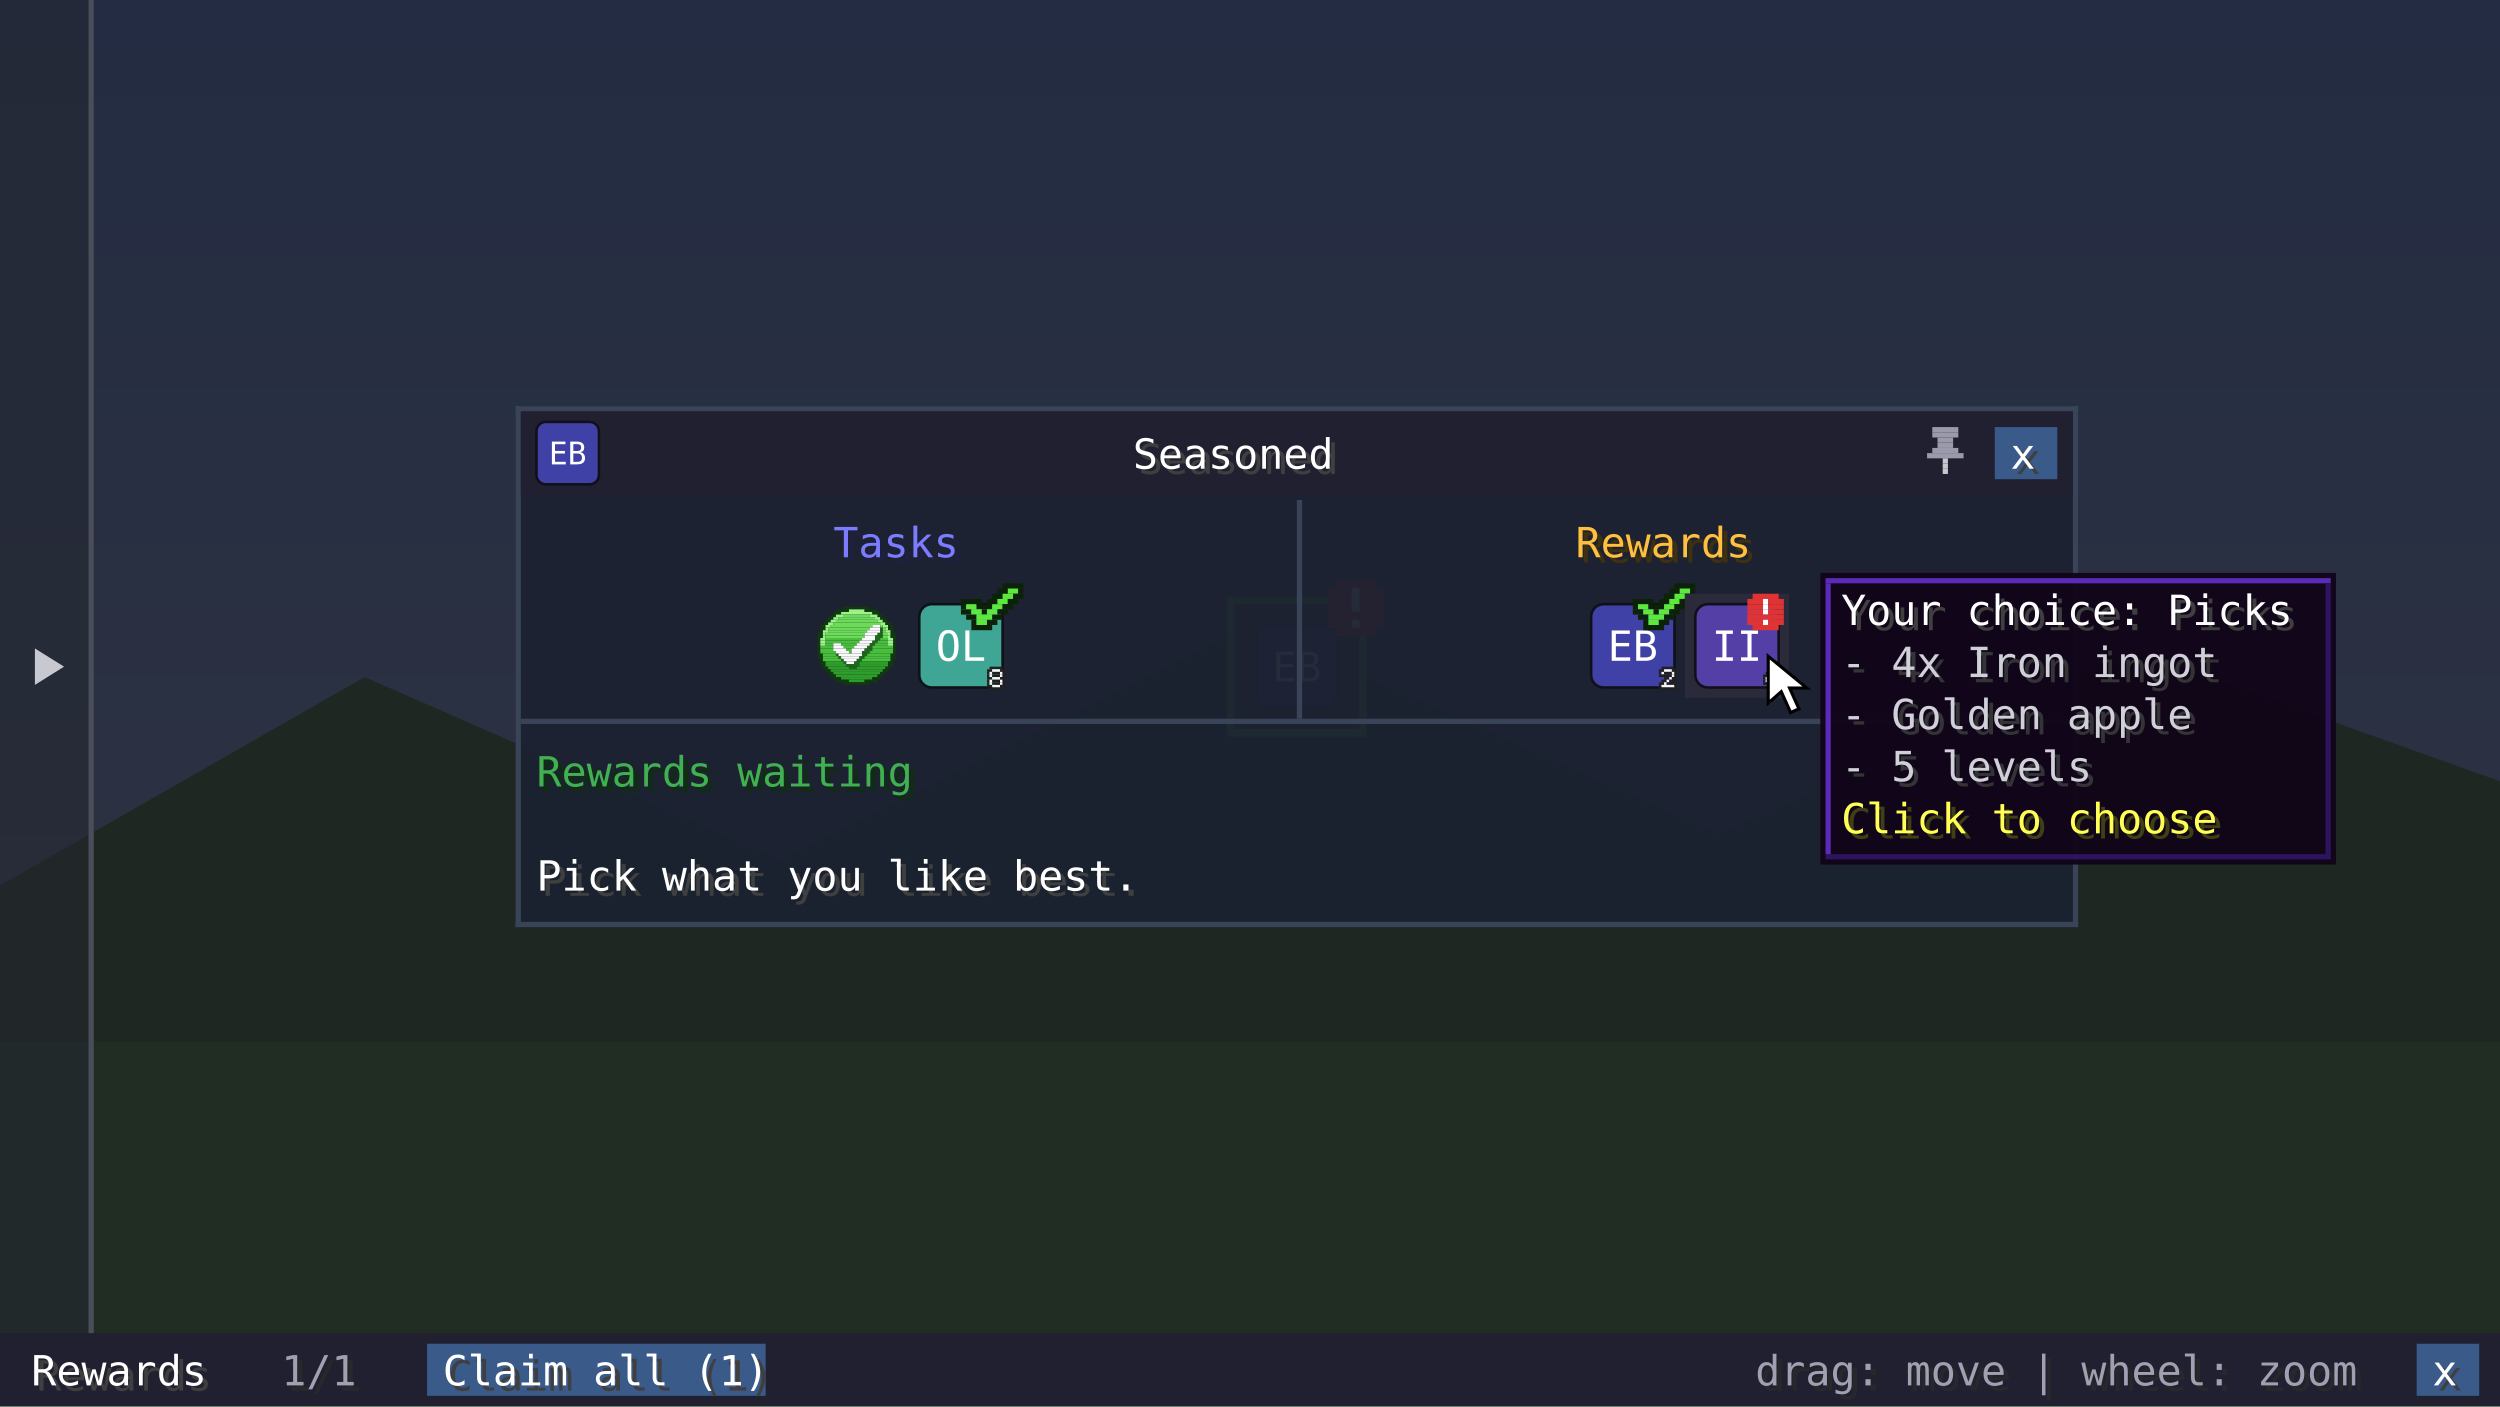
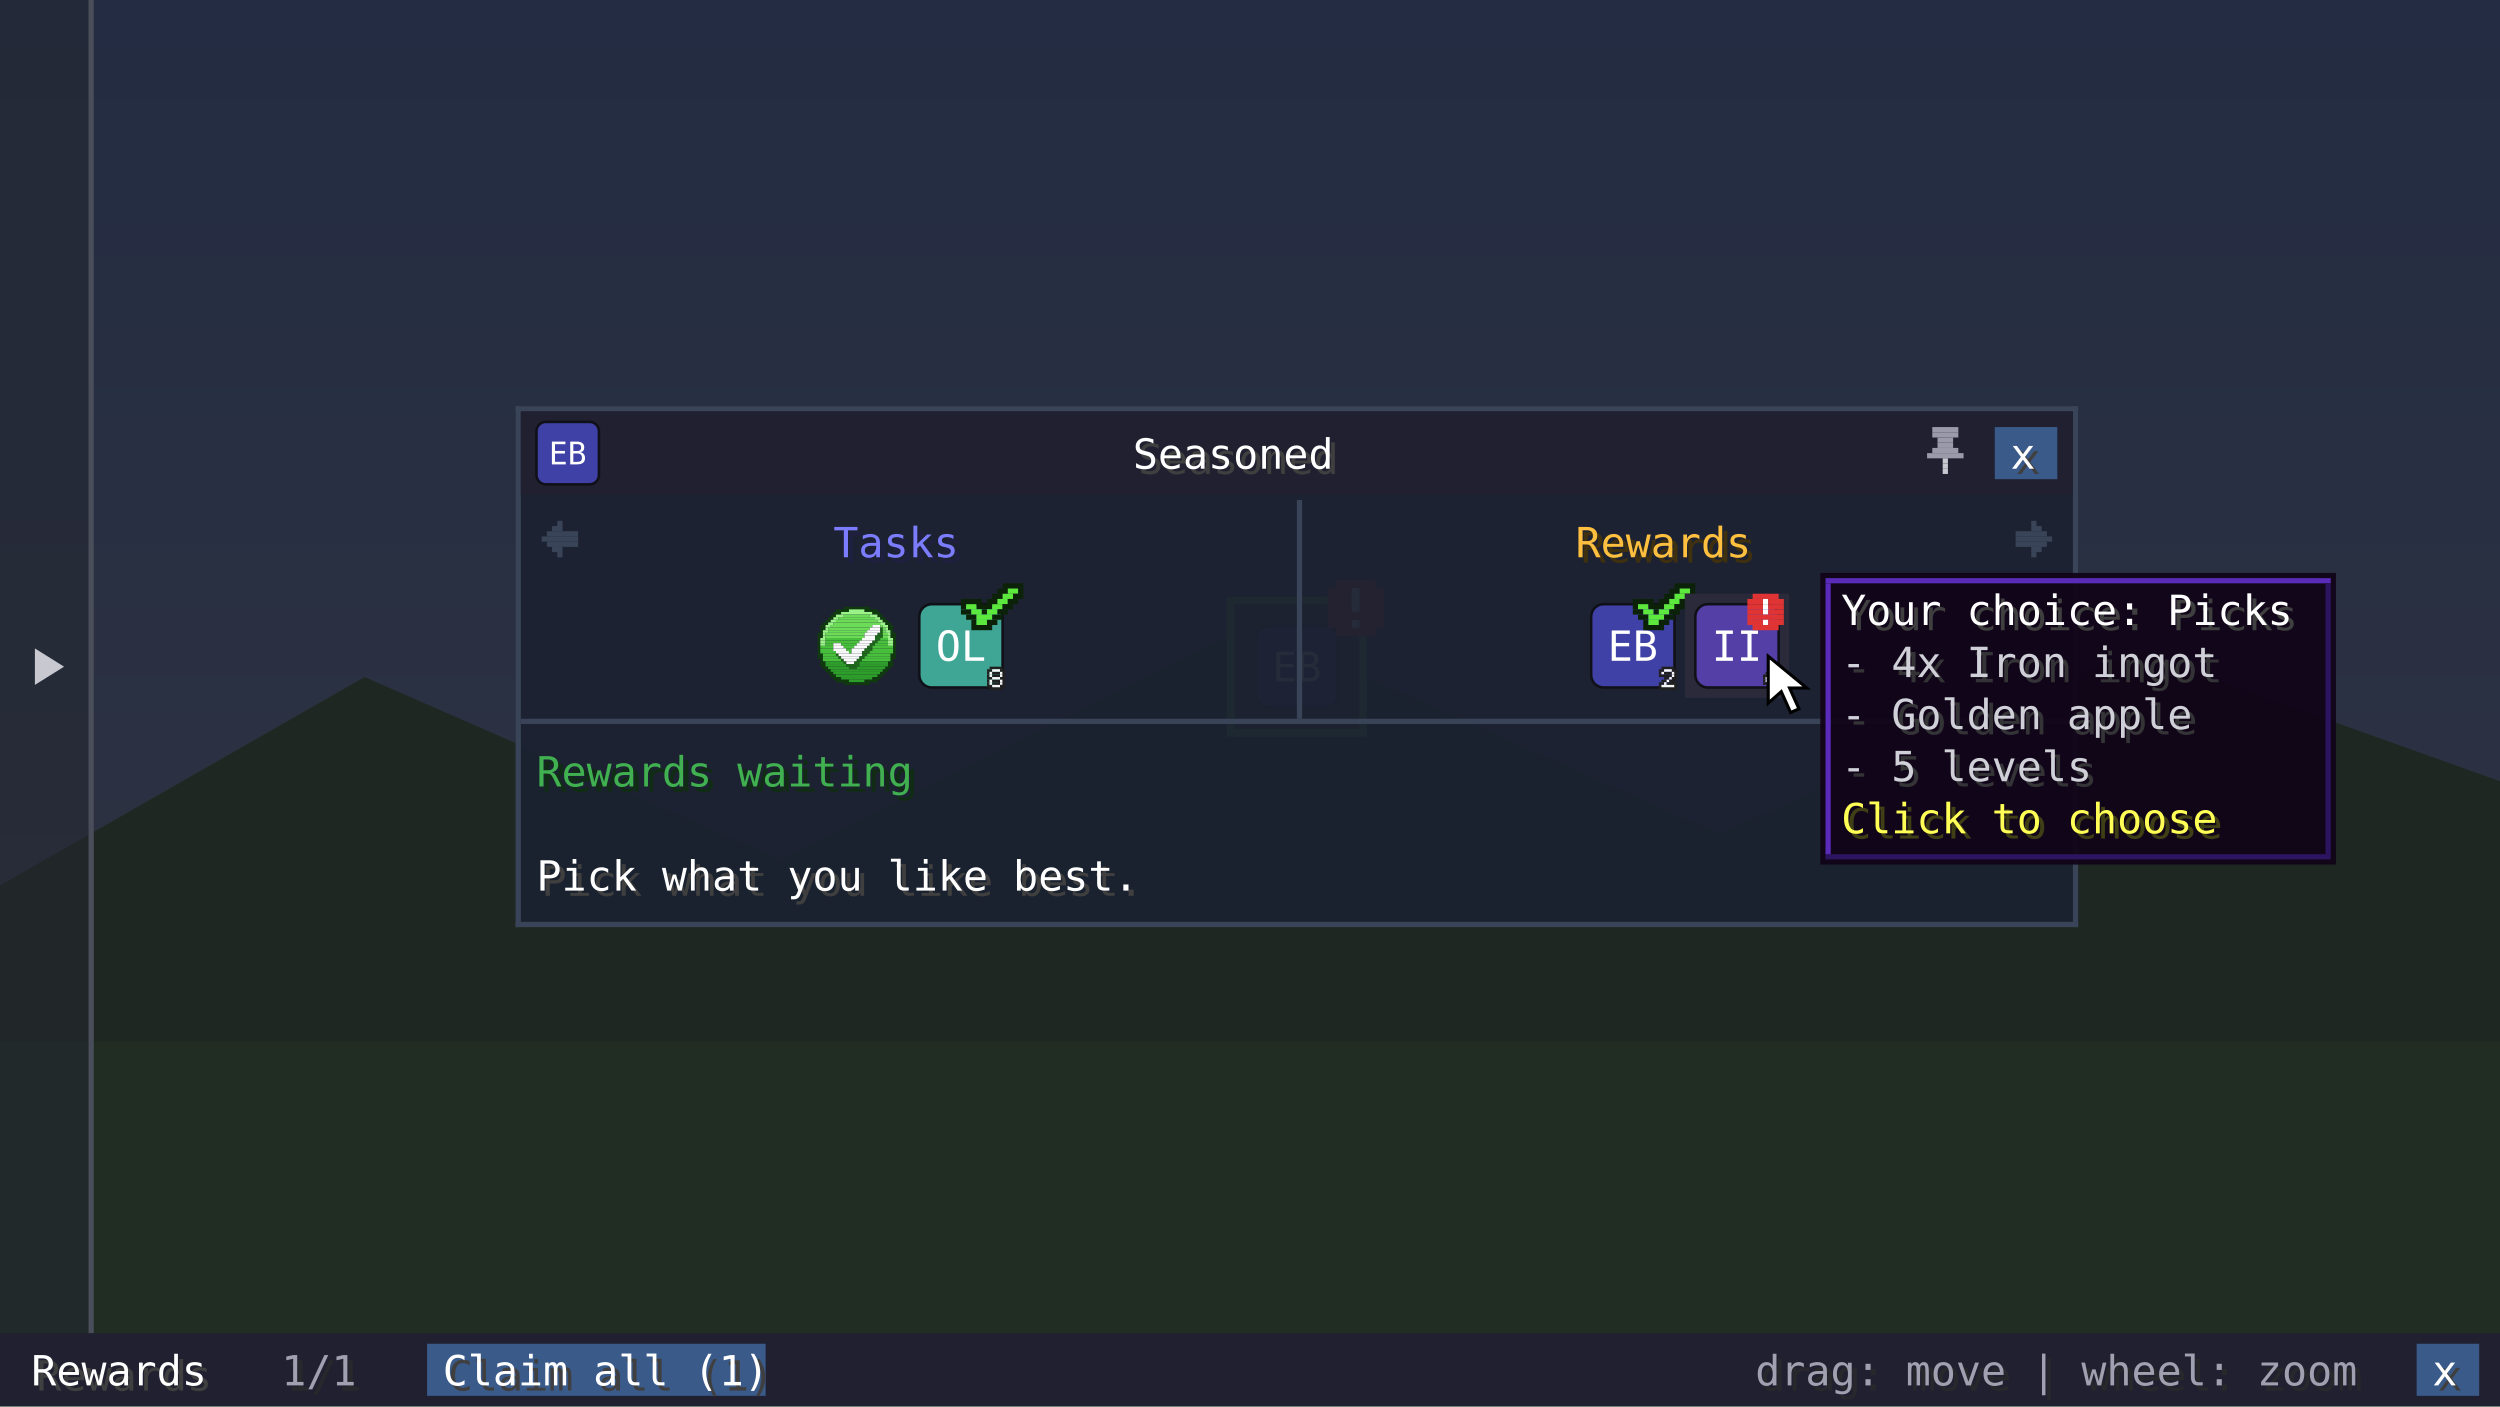
<svg xmlns="http://www.w3.org/2000/svg" viewBox="0 0 480 270" width="960" height="540" font-family="Consolas, 'DejaVu Sans Mono', monospace">
  <defs>
    <linearGradient id="sky" x1="0" y1="0" x2="0" y2="1">
      <stop offset="0" stop-color="#78a7ff" />
      <stop offset="1" stop-color="#c8dcff" />
    </linearGradient>
  </defs>
  <rect width="480" height="270" fill="url(#sky)" />
  <path d="M0 170 L70 130 L150 165 L240 120 L330 160 L410 125 L480 150 L480 270 L0 270 Z" fill="#5d8f4a" />
  <rect y="200" width="480" height="70" fill="#6aa84f" />
  <rect x="0.00" y="0.00" width="480.00" height="270.00" fill="#101018" fill-opacity="0.816" />
  <polygon points="235.56,141.44 262.44,141.44 262.44,114.56 235.56,114.56" fill="#40b050" fill-opacity="1.000" />
  <polygon points="237.06,139.94 260.94,139.94 260.94,116.06 237.06,116.06" fill="#262632" fill-opacity="1.000" />
  <rect x="241.20" y="120.20" width="15.59" height="15.59" rx="2.34" fill="hsl(239, 45%, 45%)" stroke="#101018" stroke-width="0.5" />
  <text x="249.00" y="130.81" font-size="7.80" text-anchor="middle" fill="#ffffff">EB</text>
  <rect x="256.45" y="111.33" width="7.68" height="1.54" fill="#e03434" fill-opacity="1.000" />
  <rect x="254.91" y="112.87" width="4.61" height="1.54" fill="#e03434" fill-opacity="1.000" />
  <rect x="259.52" y="112.87" width="1.54" height="1.54" fill="#ffffff" fill-opacity="1.000" />
  <rect x="261.06" y="112.87" width="4.61" height="1.54" fill="#e03434" fill-opacity="1.000" />
  <rect x="254.91" y="114.41" width="4.61" height="1.54" fill="#e03434" fill-opacity="1.000" />
  <rect x="259.52" y="114.41" width="1.54" height="1.54" fill="#ffffff" fill-opacity="1.000" />
  <rect x="261.06" y="114.41" width="4.61" height="1.54" fill="#e03434" fill-opacity="1.000" />
  <rect x="254.91" y="115.94" width="4.61" height="1.54" fill="#e03434" fill-opacity="1.000" />
  <rect x="259.52" y="115.94" width="1.54" height="1.54" fill="#ffffff" fill-opacity="1.000" />
  <rect x="261.06" y="115.94" width="4.61" height="1.54" fill="#e03434" fill-opacity="1.000" />
  <rect x="254.91" y="117.48" width="10.75" height="1.54" fill="#e03434" fill-opacity="1.000" />
  <rect x="254.91" y="119.01" width="4.61" height="1.54" fill="#e03434" fill-opacity="1.000" />
  <rect x="259.52" y="119.01" width="1.54" height="1.54" fill="#ffffff" fill-opacity="1.000" />
  <rect x="261.06" y="119.01" width="4.61" height="1.54" fill="#e03434" fill-opacity="1.000" />
  <rect x="256.45" y="120.55" width="7.68" height="1.54" fill="#e03434" fill-opacity="1.000" />
  <rect x="0.00" y="0.00" width="18.00" height="256.00" fill="#242830" fill-opacity="0.565" />
  <rect x="17.00" y="0.00" width="1.00" height="256.00" fill="#4a4e5a" fill-opacity="1.000" />
  <polygon points="6.70,131.50 12.30,128.00 6.70,124.50 6.70,124.50" fill="#c8c8d0" fill-opacity="1.000" />
  <rect x="0.00" y="256.00" width="480.00" height="14.00" fill="#202030" fill-opacity="1.000" />
  <rect x="464.00" y="258.00" width="12.00" height="10.00" fill="#3a5a8a" fill-opacity="1.000" />
  <text x="468.00" y="267.00" font-size="8" textLength="6.00" lengthAdjust="spacingAndGlyphs" fill="#3f3f3f">x</text>
  <text x="467.00" y="266.00" font-size="8" textLength="6.00" lengthAdjust="spacingAndGlyphs" fill="#ffffff">x</text>
  <text x="7.00" y="267.00" font-size="8" textLength="42.00" lengthAdjust="spacingAndGlyphs" fill="#3f3f3f">Rewards</text>
  <text x="6.00" y="266.00" font-size="8" textLength="42.00" lengthAdjust="spacingAndGlyphs" fill="#ffffff">Rewards</text>
  <text x="55.00" y="267.00" font-size="8" textLength="18.00" lengthAdjust="spacingAndGlyphs" fill="#28282c">1/1</text>
  <text x="54.00" y="266.00" font-size="8" textLength="18.00" lengthAdjust="spacingAndGlyphs" fill="#a0a0b0">1/1</text>
  <rect x="82.00" y="258.00" width="65.00" height="10.00" fill="#3a5a8a" fill-opacity="1.000" />
  <text x="86.00" y="267.00" font-size="8" textLength="59.00" lengthAdjust="spacingAndGlyphs" fill="#3f3f3f">Claim all (1)</text>
  <text x="85.00" y="266.00" font-size="8" textLength="59.00" lengthAdjust="spacingAndGlyphs" fill="#ffffff">Claim all (1)</text>
  <text x="338.00" y="267.00" font-size="8" textLength="121.00" lengthAdjust="spacingAndGlyphs" fill="#28282c">drag: move | wheel: zoom</text>
  <text x="337.00" y="266.00" font-size="8" textLength="121.00" lengthAdjust="spacingAndGlyphs" fill="#a0a0b0">drag: move | wheel: zoom</text>
  <rect x="99.00" y="78.00" width="300.00" height="100.00" fill="#1c2230" fill-opacity="0.957" />
  <rect x="99.00" y="78.00" width="300.00" height="1.00" fill="#3a4458" fill-opacity="1.000" />
  <rect x="99.00" y="177.00" width="300.00" height="1.00" fill="#3a4458" fill-opacity="1.000" />
  <rect x="99.00" y="78.00" width="1.00" height="100.00" fill="#3a4458" fill-opacity="1.000" />
  <rect x="398.00" y="78.00" width="1.00" height="100.00" fill="#3a4458" fill-opacity="1.000" />
  <rect x="100.00" y="79.00" width="298.00" height="16.00" fill="#202030" fill-opacity="1.000" />
  <rect x="103.00" y="81.00" width="12.00" height="12.00" rx="1.80" fill="hsl(239, 45%, 45%)" stroke="#101018" stroke-width="0.5" />
  <text x="109.00" y="89.16" font-size="6.00" text-anchor="middle" fill="#ffffff">EB</text>
  <rect x="383.00" y="82.00" width="12.00" height="10.00" fill="#3a5a8a" fill-opacity="1.000" />
  <text x="387.00" y="91.00" font-size="8" textLength="6.00" lengthAdjust="spacingAndGlyphs" fill="#3f3f3f">x</text>
  <text x="386.00" y="90.00" font-size="8" textLength="6.00" lengthAdjust="spacingAndGlyphs" fill="#ffffff">x</text>
  <rect x="371.00" y="82.00" width="5.00" height="1.00" fill="#9a9aaa" fill-opacity="1.000" />
  <rect x="371.00" y="83.00" width="5.00" height="1.00" fill="#9a9aaa" fill-opacity="1.000" />
  <rect x="372.00" y="84.00" width="3.00" height="1.00" fill="#9a9aaa" fill-opacity="1.000" />
  <rect x="372.00" y="85.00" width="3.00" height="1.00" fill="#9a9aaa" fill-opacity="1.000" />
  <rect x="371.00" y="86.00" width="5.00" height="1.00" fill="#9a9aaa" fill-opacity="1.000" />
  <rect x="370.00" y="87.00" width="7.00" height="1.00" fill="#9a9aaa" fill-opacity="1.000" />
  <rect x="373.00" y="88.00" width="1.00" height="1.00" fill="#c8c8d0" fill-opacity="1.000" />
  <rect x="373.00" y="89.00" width="1.00" height="1.00" fill="#c8c8d0" fill-opacity="1.000" />
  <rect x="373.00" y="90.00" width="1.00" height="1.00" fill="#c8c8d0" fill-opacity="1.000" />
  <text x="218.50" y="91.00" font-size="8" textLength="48.00" lengthAdjust="spacingAndGlyphs" fill="#3f3f3f">Seasoned</text>
  <text x="217.50" y="90.00" font-size="8" textLength="48.00" lengthAdjust="spacingAndGlyphs" fill="#ffffff">Seasoned</text>
  <rect x="249.00" y="96.00" width="1.00" height="42.00" fill="#3a4458" fill-opacity="1.000" />
  <rect x="100.00" y="138.00" width="298.00" height="1.00" fill="#3a4458" fill-opacity="1.000" />
  <text x="161.00" y="108.00" font-size="8" textLength="29.00" lengthAdjust="spacingAndGlyphs" fill="#1f1f3f">Tasks</text>
  <text x="160.00" y="107.00" font-size="8" textLength="29.00" lengthAdjust="spacingAndGlyphs" fill="#7c7cff">Tasks</text>
  <rect x="162.00" y="116.50" width="5.00" height="0.50" fill="#0e3a0c" fill-opacity="1.000" />
  <rect x="160.50" y="117.00" width="2.50" height="0.50" fill="#0e3a0c" fill-opacity="1.000" />
  <rect x="163.00" y="117.00" width="3.00" height="0.50" fill="#9cf488" fill-opacity="1.000" />
  <rect x="166.00" y="117.00" width="2.50" height="0.50" fill="#0e3a0c" fill-opacity="1.000" />
  <rect x="160.00" y="117.50" width="1.50" height="0.50" fill="#0e3a0c" fill-opacity="1.000" />
  <rect x="161.50" y="117.50" width="6.00" height="0.50" fill="#9cf488" fill-opacity="1.000" />
  <rect x="167.50" y="117.50" width="1.50" height="0.50" fill="#0e3a0c" fill-opacity="1.000" />
  <rect x="159.50" y="118.00" width="1.00" height="0.50" fill="#0e3a0c" fill-opacity="1.000" />
  <rect x="160.50" y="118.00" width="1.50" height="0.50" fill="#9cf488" fill-opacity="1.000" />
  <rect x="162.00" y="118.00" width="5.00" height="0.50" fill="#6cdc58" fill-opacity="1.000" />
  <rect x="167.00" y="118.00" width="1.50" height="0.50" fill="#9cf488" fill-opacity="1.000" />
  <rect x="168.50" y="118.00" width="1.00" height="0.50" fill="#0e3a0c" fill-opacity="1.000" />
  <rect x="159.00" y="118.50" width="1.00" height="0.50" fill="#0e3a0c" fill-opacity="1.000" />
  <rect x="160.00" y="118.50" width="1.00" height="0.50" fill="#9cf488" fill-opacity="1.000" />
  <rect x="161.00" y="118.50" width="7.00" height="0.50" fill="#6cdc58" fill-opacity="1.000" />
  <rect x="168.00" y="118.50" width="1.00" height="0.50" fill="#9cf488" fill-opacity="1.000" />
  <rect x="169.00" y="118.50" width="1.00" height="0.50" fill="#0e3a0c" fill-opacity="1.000" />
  <rect x="158.50" y="119.00" width="1.00" height="0.50" fill="#0e3a0c" fill-opacity="1.000" />
  <rect x="159.50" y="119.00" width="1.00" height="0.50" fill="#9cf488" fill-opacity="1.000" />
  <rect x="160.50" y="119.00" width="8.00" height="0.50" fill="#6cdc58" fill-opacity="1.000" />
  <rect x="168.50" y="119.00" width="1.00" height="0.50" fill="#9cf488" fill-opacity="1.000" />
  <rect x="169.50" y="119.00" width="1.00" height="0.50" fill="#0e3a0c" fill-opacity="1.000" />
  <rect x="158.00" y="119.50" width="1.00" height="0.50" fill="#0e3a0c" fill-opacity="1.000" />
  <rect x="159.00" y="119.50" width="1.00" height="0.50" fill="#9cf488" fill-opacity="1.000" />
  <rect x="160.00" y="119.50" width="9.00" height="0.50" fill="#6cdc58" fill-opacity="1.000" />
  <rect x="169.00" y="119.50" width="1.00" height="0.50" fill="#9cf488" fill-opacity="1.000" />
  <rect x="170.00" y="119.50" width="1.00" height="0.50" fill="#0e3a0c" fill-opacity="1.000" />
  <rect x="157.50" y="120.00" width="1.00" height="0.50" fill="#0e3a0c" fill-opacity="1.000" />
  <rect x="158.50" y="120.00" width="1.00" height="0.50" fill="#9cf488" fill-opacity="1.000" />
  <rect x="159.50" y="120.00" width="8.00" height="0.50" fill="#6cdc58" fill-opacity="1.000" />
  <rect x="167.50" y="120.00" width="1.50" height="0.50" fill="#fafafa" fill-opacity="1.000" />
  <rect x="169.00" y="120.00" width="0.50" height="0.50" fill="#6cdc58" fill-opacity="1.000" />
  <rect x="169.50" y="120.00" width="1.00" height="0.50" fill="#9cf488" fill-opacity="1.000" />
  <rect x="170.50" y="120.00" width="1.00" height="0.50" fill="#0e3a0c" fill-opacity="1.000" />
  <rect x="157.50" y="120.50" width="1.00" height="0.50" fill="#0e3a0c" fill-opacity="1.000" />
  <rect x="158.50" y="120.50" width="0.50" height="0.50" fill="#9cf488" fill-opacity="1.000" />
  <rect x="159.00" y="120.50" width="8.00" height="0.50" fill="#6cdc58" fill-opacity="1.000" />
  <rect x="167.00" y="120.50" width="2.00" height="0.50" fill="#fafafa" fill-opacity="1.000" />
  <rect x="169.00" y="120.50" width="0.50" height="0.50" fill="#1e6a1a" fill-opacity="1.000" />
  <rect x="169.50" y="120.50" width="0.50" height="0.50" fill="#6cdc58" fill-opacity="1.000" />
  <rect x="170.00" y="120.50" width="0.50" height="0.50" fill="#9cf488" fill-opacity="1.000" />
  <rect x="170.50" y="120.50" width="1.00" height="0.50" fill="#0e3a0c" fill-opacity="1.000" />
  <rect x="157.50" y="121.00" width="0.50" height="0.50" fill="#0e3a0c" fill-opacity="1.000" />
  <rect x="158.00" y="121.00" width="1.00" height="0.50" fill="#9cf488" fill-opacity="1.000" />
  <rect x="159.00" y="121.00" width="7.50" height="0.50" fill="#6cdc58" fill-opacity="1.000" />
  <rect x="166.50" y="121.00" width="2.50" height="0.50" fill="#fafafa" fill-opacity="1.000" />
  <rect x="169.00" y="121.00" width="0.50" height="0.50" fill="#1e6a1a" fill-opacity="1.000" />
  <rect x="169.50" y="121.00" width="0.50" height="0.50" fill="#6cdc58" fill-opacity="1.000" />
  <rect x="170.00" y="121.00" width="1.00" height="0.50" fill="#9cf488" fill-opacity="1.000" />
  <rect x="171.00" y="121.00" width="0.50" height="0.50" fill="#0e3a0c" fill-opacity="1.000" />
  <rect x="157.00" y="121.50" width="1.00" height="0.50" fill="#0e3a0c" fill-opacity="1.000" />
  <rect x="158.00" y="121.50" width="0.50" height="0.50" fill="#9cf488" fill-opacity="1.000" />
  <rect x="158.50" y="121.50" width="7.50" height="0.50" fill="#6cdc58" fill-opacity="1.000" />
  <rect x="166.00" y="121.50" width="2.50" height="0.50" fill="#fafafa" fill-opacity="1.000" />
  <rect x="168.50" y="121.50" width="1.00" height="0.50" fill="#1e6a1a" fill-opacity="1.000" />
  <rect x="169.50" y="121.50" width="1.00" height="0.50" fill="#6cdc58" fill-opacity="1.000" />
  <rect x="170.50" y="121.50" width="0.50" height="0.50" fill="#9cf488" fill-opacity="1.000" />
  <rect x="171.00" y="121.50" width="1.00" height="0.50" fill="#0e3a0c" fill-opacity="1.000" />
  <rect x="157.00" y="122.00" width="1.00" height="0.50" fill="#0e3a0c" fill-opacity="1.000" />
  <rect x="158.00" y="122.00" width="0.50" height="0.50" fill="#9cf488" fill-opacity="1.000" />
  <rect x="158.50" y="122.00" width="7.50" height="0.50" fill="#6cdc58" fill-opacity="1.000" />
  <rect x="166.00" y="122.00" width="2.00" height="0.50" fill="#fafafa" fill-opacity="1.000" />
  <rect x="168.00" y="122.00" width="1.50" height="0.50" fill="#1e6a1a" fill-opacity="1.000" />
  <rect x="169.50" y="122.00" width="1.00" height="0.50" fill="#6cdc58" fill-opacity="1.000" />
  <rect x="170.50" y="122.00" width="0.50" height="0.50" fill="#9cf488" fill-opacity="1.000" />
  <rect x="171.00" y="122.00" width="1.00" height="0.50" fill="#0e3a0c" fill-opacity="1.000" />
  <rect x="157.00" y="122.50" width="0.50" height="0.50" fill="#0e3a0c" fill-opacity="1.000" />
  <rect x="157.50" y="122.50" width="1.00" height="0.50" fill="#9cf488" fill-opacity="1.000" />
  <rect x="158.50" y="122.50" width="7.00" height="0.50" fill="#48c03c" fill-opacity="1.000" />
  <rect x="165.50" y="122.50" width="2.50" height="0.50" fill="#fafafa" fill-opacity="1.000" />
  <rect x="168.00" y="122.50" width="1.00" height="0.50" fill="#1e6a1a" fill-opacity="1.000" />
  <rect x="169.00" y="122.50" width="1.50" height="0.50" fill="#48c03c" fill-opacity="1.000" />
  <rect x="170.50" y="122.50" width="1.00" height="0.50" fill="#9cf488" fill-opacity="1.000" />
  <rect x="171.50" y="122.50" width="0.50" height="0.50" fill="#0e3a0c" fill-opacity="1.000" />
  <rect x="157.00" y="123.00" width="0.50" height="0.50" fill="#0e3a0c" fill-opacity="1.000" />
  <rect x="157.50" y="123.00" width="1.00" height="0.50" fill="#9cf488" fill-opacity="1.000" />
  <rect x="158.50" y="123.00" width="6.50" height="0.50" fill="#48c03c" fill-opacity="1.000" />
  <rect x="165.00" y="123.00" width="2.50" height="0.50" fill="#fafafa" fill-opacity="1.000" />
  <rect x="167.50" y="123.00" width="1.00" height="0.50" fill="#1e6a1a" fill-opacity="1.000" />
  <rect x="168.50" y="123.00" width="2.00" height="0.50" fill="#48c03c" fill-opacity="1.000" />
  <rect x="170.50" y="123.00" width="1.00" height="0.50" fill="#9cf488" fill-opacity="1.000" />
  <rect x="171.50" y="123.00" width="0.50" height="0.50" fill="#0e3a0c" fill-opacity="1.000" />
  <rect x="157.00" y="123.50" width="0.50" height="0.50" fill="#0e3a0c" fill-opacity="1.000" />
  <rect x="157.50" y="123.50" width="1.00" height="0.50" fill="#9cf488" fill-opacity="1.000" />
  <rect x="158.50" y="123.50" width="1.50" height="0.50" fill="#48c03c" fill-opacity="1.000" />
  <rect x="160.00" y="123.50" width="1.50" height="0.50" fill="#fafafa" fill-opacity="1.000" />
  <rect x="161.50" y="123.50" width="3.00" height="0.50" fill="#48c03c" fill-opacity="1.000" />
  <rect x="164.50" y="123.50" width="2.50" height="0.50" fill="#fafafa" fill-opacity="1.000" />
  <rect x="167.00" y="123.50" width="1.00" height="0.50" fill="#1e6a1a" fill-opacity="1.000" />
  <rect x="168.00" y="123.50" width="2.50" height="0.50" fill="#48c03c" fill-opacity="1.000" />
  <rect x="170.50" y="123.50" width="1.00" height="0.50" fill="#9cf488" fill-opacity="1.000" />
  <rect x="171.50" y="123.50" width="0.50" height="0.50" fill="#0e3a0c" fill-opacity="1.000" />
  <rect x="157.00" y="124.00" width="0.50" height="0.50" fill="#0e3a0c" fill-opacity="1.000" />
  <rect x="157.50" y="124.00" width="2.50" height="0.50" fill="#48c03c" fill-opacity="1.000" />
  <rect x="160.00" y="124.00" width="2.00" height="0.50" fill="#fafafa" fill-opacity="1.000" />
  <rect x="162.00" y="124.00" width="2.00" height="0.50" fill="#48c03c" fill-opacity="1.000" />
  <rect x="164.00" y="124.00" width="2.50" height="0.50" fill="#fafafa" fill-opacity="1.000" />
  <rect x="166.50" y="124.00" width="1.00" height="0.50" fill="#1e6a1a" fill-opacity="1.000" />
  <rect x="167.50" y="124.00" width="4.00" height="0.50" fill="#48c03c" fill-opacity="1.000" />
  <rect x="171.50" y="124.00" width="0.50" height="0.50" fill="#0e3a0c" fill-opacity="1.000" />
  <rect x="157.00" y="124.50" width="0.50" height="0.50" fill="#0e3a0c" fill-opacity="1.000" />
  <rect x="157.50" y="124.50" width="2.50" height="0.50" fill="#48c03c" fill-opacity="1.000" />
  <rect x="160.00" y="124.50" width="2.50" height="0.50" fill="#fafafa" fill-opacity="1.000" />
  <rect x="162.50" y="124.50" width="1.00" height="0.50" fill="#48c03c" fill-opacity="1.000" />
  <rect x="163.50" y="124.50" width="2.50" height="0.50" fill="#fafafa" fill-opacity="1.000" />
  <rect x="166.00" y="124.50" width="1.50" height="0.50" fill="#1e6a1a" fill-opacity="1.000" />
  <rect x="167.50" y="124.50" width="4.00" height="0.50" fill="#48c03c" fill-opacity="1.000" />
  <rect x="171.50" y="124.50" width="0.50" height="0.50" fill="#0e3a0c" fill-opacity="1.000" />
  <rect x="157.00" y="125.00" width="0.50" height="0.50" fill="#0e3a0c" fill-opacity="1.000" />
  <rect x="157.50" y="125.00" width="3.00" height="0.50" fill="#48c03c" fill-opacity="1.000" />
  <rect x="160.50" y="125.00" width="2.50" height="0.50" fill="#fafafa" fill-opacity="1.000" />
  <rect x="163.00" y="125.00" width="0.50" height="0.50" fill="#48c03c" fill-opacity="1.000" />
  <rect x="163.50" y="125.00" width="2.00" height="0.50" fill="#fafafa" fill-opacity="1.000" />
  <rect x="165.50" y="125.00" width="1.50" height="0.50" fill="#1e6a1a" fill-opacity="1.000" />
  <rect x="167.00" y="125.00" width="4.50" height="0.50" fill="#48c03c" fill-opacity="1.000" />
  <rect x="171.50" y="125.00" width="0.50" height="0.50" fill="#0e3a0c" fill-opacity="1.000" />
  <rect x="157.00" y="125.50" width="1.00" height="0.50" fill="#0e3a0c" fill-opacity="1.000" />
  <rect x="158.00" y="125.50" width="2.50" height="0.50" fill="#48c03c" fill-opacity="1.000" />
  <rect x="160.50" y="125.50" width="0.50" height="0.50" fill="#1e6a1a" fill-opacity="1.000" />
  <rect x="161.00" y="125.50" width="4.50" height="0.50" fill="#fafafa" fill-opacity="1.000" />
  <rect x="165.50" y="125.50" width="1.00" height="0.50" fill="#1e6a1a" fill-opacity="1.000" />
  <rect x="166.50" y="125.50" width="4.50" height="0.50" fill="#48c03c" fill-opacity="1.000" />
  <rect x="171.00" y="125.50" width="1.00" height="0.50" fill="#0e3a0c" fill-opacity="1.000" />
  <rect x="157.00" y="126.00" width="1.00" height="0.50" fill="#0e3a0c" fill-opacity="1.000" />
  <rect x="158.00" y="126.00" width="3.00" height="0.50" fill="#48c03c" fill-opacity="1.000" />
  <rect x="161.00" y="126.00" width="0.50" height="0.50" fill="#1e6a1a" fill-opacity="1.000" />
  <rect x="161.50" y="126.00" width="3.50" height="0.50" fill="#fafafa" fill-opacity="1.000" />
  <rect x="165.00" y="126.00" width="1.00" height="0.50" fill="#1e6a1a" fill-opacity="1.000" />
  <rect x="166.00" y="126.00" width="5.00" height="0.50" fill="#48c03c" fill-opacity="1.000" />
  <rect x="171.00" y="126.00" width="1.00" height="0.50" fill="#0e3a0c" fill-opacity="1.000" />
  <rect x="157.50" y="126.50" width="0.50" height="0.50" fill="#0e3a0c" fill-opacity="1.000" />
  <rect x="158.00" y="126.50" width="3.50" height="0.50" fill="#48c03c" fill-opacity="1.000" />
  <rect x="161.50" y="126.50" width="0.50" height="0.50" fill="#1e6a1a" fill-opacity="1.000" />
  <rect x="162.00" y="126.50" width="2.50" height="0.50" fill="#fafafa" fill-opacity="1.000" />
  <rect x="164.50" y="126.50" width="1.00" height="0.50" fill="#1e6a1a" fill-opacity="1.000" />
  <rect x="165.50" y="126.50" width="5.50" height="0.50" fill="#48c03c" fill-opacity="1.000" />
  <rect x="171.00" y="126.50" width="0.50" height="0.50" fill="#0e3a0c" fill-opacity="1.000" />
  <rect x="157.50" y="127.00" width="1.00" height="0.50" fill="#0e3a0c" fill-opacity="1.000" />
  <rect x="158.50" y="127.00" width="3.50" height="0.50" fill="#2e9e2a" fill-opacity="1.000" />
  <rect x="162.00" y="127.00" width="0.50" height="0.50" fill="#1e6a1a" fill-opacity="1.000" />
  <rect x="162.50" y="127.00" width="1.50" height="0.50" fill="#fafafa" fill-opacity="1.000" />
  <rect x="164.00" y="127.00" width="1.00" height="0.50" fill="#1e6a1a" fill-opacity="1.000" />
  <rect x="165.00" y="127.00" width="5.50" height="0.50" fill="#2e9e2a" fill-opacity="1.000" />
  <rect x="170.50" y="127.00" width="1.00" height="0.50" fill="#0e3a0c" fill-opacity="1.000" />
  <rect x="157.50" y="127.50" width="1.00" height="0.50" fill="#0e3a0c" fill-opacity="1.000" />
  <rect x="158.50" y="127.50" width="4.00" height="0.50" fill="#2e9e2a" fill-opacity="1.000" />
  <rect x="162.50" y="127.50" width="2.50" height="0.50" fill="#1e6a1a" fill-opacity="1.000" />
  <rect x="165.00" y="127.50" width="5.50" height="0.50" fill="#2e9e2a" fill-opacity="1.000" />
  <rect x="170.50" y="127.50" width="1.00" height="0.50" fill="#0e3a0c" fill-opacity="1.000" />
  <rect x="158.00" y="128.00" width="1.00" height="0.50" fill="#0e3a0c" fill-opacity="1.000" />
  <rect x="159.00" y="128.00" width="4.00" height="0.50" fill="#2e9e2a" fill-opacity="1.000" />
  <rect x="163.00" y="128.00" width="1.50" height="0.50" fill="#1e6a1a" fill-opacity="1.000" />
  <rect x="164.50" y="128.00" width="5.50" height="0.50" fill="#2e9e2a" fill-opacity="1.000" />
  <rect x="170.00" y="128.00" width="1.00" height="0.50" fill="#0e3a0c" fill-opacity="1.000" />
  <rect x="158.50" y="128.50" width="1.00" height="0.50" fill="#0e3a0c" fill-opacity="1.000" />
  <rect x="159.50" y="128.50" width="10.00" height="0.50" fill="#2e9e2a" fill-opacity="1.000" />
  <rect x="169.50" y="128.50" width="1.00" height="0.50" fill="#0e3a0c" fill-opacity="1.000" />
  <rect x="159.00" y="129.00" width="1.00" height="0.50" fill="#0e3a0c" fill-opacity="1.000" />
  <rect x="160.00" y="129.00" width="9.00" height="0.50" fill="#2e9e2a" fill-opacity="1.000" />
  <rect x="169.00" y="129.00" width="1.00" height="0.50" fill="#0e3a0c" fill-opacity="1.000" />
  <rect x="159.50" y="129.50" width="1.00" height="0.50" fill="#0e3a0c" fill-opacity="1.000" />
  <rect x="160.50" y="129.50" width="8.00" height="0.50" fill="#2e9e2a" fill-opacity="1.000" />
  <rect x="168.50" y="129.50" width="1.00" height="0.50" fill="#0e3a0c" fill-opacity="1.000" />
  <rect x="160.00" y="130.00" width="1.50" height="0.50" fill="#0e3a0c" fill-opacity="1.000" />
  <rect x="161.50" y="130.00" width="6.00" height="0.50" fill="#2e9e2a" fill-opacity="1.000" />
  <rect x="167.50" y="130.00" width="1.50" height="0.50" fill="#0e3a0c" fill-opacity="1.000" />
  <rect x="160.50" y="130.50" width="2.50" height="0.50" fill="#0e3a0c" fill-opacity="1.000" />
  <rect x="163.00" y="130.50" width="3.00" height="0.50" fill="#2e9e2a" fill-opacity="1.000" />
  <rect x="166.00" y="130.50" width="2.50" height="0.50" fill="#0e3a0c" fill-opacity="1.000" />
  <rect x="162.00" y="131.00" width="5.00" height="0.50" fill="#0e3a0c" fill-opacity="1.000" />
  <rect x="176.50" y="116.00" width="16.00" height="16.00" rx="2.40" fill="hsl(170, 45%, 45%)" stroke="#101018" stroke-width="0.5" />
  <text x="184.50" y="126.88" font-size="8.00" text-anchor="middle" fill="#ffffff">OL</text>
  <rect x="190.00" y="128.00" width="2.50" height="0.50" fill="#202020" fill-opacity="1.000" />
  <rect x="189.50" y="128.50" width="1.00" height="0.50" fill="#202020" fill-opacity="1.000" />
  <rect x="190.50" y="128.50" width="1.50" height="0.50" fill="#f6f6f6" fill-opacity="1.000" />
  <rect x="192.00" y="128.50" width="1.00" height="0.50" fill="#202020" fill-opacity="1.000" />
  <rect x="189.50" y="129.00" width="0.50" height="0.50" fill="#202020" fill-opacity="1.000" />
  <rect x="190.00" y="129.00" width="0.50" height="0.50" fill="#f6f6f6" fill-opacity="1.000" />
  <rect x="190.50" y="129.00" width="1.50" height="0.50" fill="#202020" fill-opacity="1.000" />
  <rect x="192.00" y="129.00" width="0.50" height="0.50" fill="#f6f6f6" fill-opacity="1.000" />
  <rect x="192.50" y="129.00" width="0.50" height="0.50" fill="#202020" fill-opacity="1.000" />
  <rect x="189.50" y="129.50" width="0.50" height="0.50" fill="#202020" fill-opacity="1.000" />
  <rect x="190.00" y="129.50" width="0.50" height="0.50" fill="#f6f6f6" fill-opacity="1.000" />
  <rect x="190.50" y="129.50" width="1.50" height="0.50" fill="#202020" fill-opacity="1.000" />
  <rect x="192.00" y="129.50" width="0.50" height="0.50" fill="#f6f6f6" fill-opacity="1.000" />
  <rect x="192.50" y="129.50" width="0.50" height="0.50" fill="#202020" fill-opacity="1.000" />
  <rect x="189.50" y="130.00" width="1.00" height="0.50" fill="#202020" fill-opacity="1.000" />
  <rect x="190.50" y="130.00" width="1.50" height="0.50" fill="#f6f6f6" fill-opacity="1.000" />
  <rect x="192.00" y="130.00" width="1.00" height="0.50" fill="#202020" fill-opacity="1.000" />
  <rect x="189.50" y="130.50" width="0.50" height="0.50" fill="#202020" fill-opacity="1.000" />
  <rect x="190.00" y="130.50" width="0.50" height="0.50" fill="#f6f6f6" fill-opacity="1.000" />
  <rect x="190.50" y="130.50" width="1.50" height="0.50" fill="#202020" fill-opacity="1.000" />
  <rect x="192.00" y="130.50" width="0.50" height="0.50" fill="#f6f6f6" fill-opacity="1.000" />
  <rect x="192.50" y="130.50" width="0.50" height="0.50" fill="#202020" fill-opacity="1.000" />
  <rect x="189.50" y="131.00" width="0.50" height="0.50" fill="#202020" fill-opacity="1.000" />
  <rect x="190.00" y="131.00" width="0.50" height="0.50" fill="#f6f6f6" fill-opacity="1.000" />
  <rect x="190.50" y="131.00" width="1.50" height="0.50" fill="#202020" fill-opacity="1.000" />
  <rect x="192.00" y="131.00" width="0.50" height="0.50" fill="#f6f6f6" fill-opacity="1.000" />
  <rect x="192.50" y="131.00" width="0.50" height="0.50" fill="#202020" fill-opacity="1.000" />
  <rect x="189.50" y="131.50" width="1.00" height="0.50" fill="#202020" fill-opacity="1.000" />
  <rect x="190.50" y="131.50" width="1.50" height="0.50" fill="#f6f6f6" fill-opacity="1.000" />
  <rect x="192.00" y="131.50" width="1.00" height="0.50" fill="#202020" fill-opacity="1.000" />
  <rect x="190.00" y="132.00" width="2.50" height="0.50" fill="#202020" fill-opacity="1.000" />
  <rect x="192.50" y="112.00" width="4.00" height="1.00" fill="#0c2208" fill-opacity="1.000" />
  <rect x="191.50" y="113.00" width="2.00" height="1.00" fill="#0c2208" fill-opacity="1.000" />
  <rect x="193.50" y="113.00" width="2.00" height="1.00" fill="#5ce83c" fill-opacity="1.000" />
  <rect x="195.50" y="113.00" width="1.00" height="1.00" fill="#0c2208" fill-opacity="1.000" />
  <rect x="190.50" y="114.00" width="2.00" height="1.00" fill="#0c2208" fill-opacity="1.000" />
  <rect x="192.50" y="114.00" width="2.00" height="1.00" fill="#5ce83c" fill-opacity="1.000" />
  <rect x="194.50" y="114.00" width="2.00" height="1.00" fill="#0c2208" fill-opacity="1.000" />
  <rect x="184.50" y="115.00" width="4.00" height="1.00" fill="#0c2208" fill-opacity="1.000" />
  <rect x="189.50" y="115.00" width="2.00" height="1.00" fill="#0c2208" fill-opacity="1.000" />
  <rect x="191.50" y="115.00" width="2.00" height="1.00" fill="#5ce83c" fill-opacity="1.000" />
  <rect x="193.50" y="115.00" width="2.00" height="1.00" fill="#0c2208" fill-opacity="1.000" />
  <rect x="184.50" y="116.00" width="1.00" height="1.00" fill="#0c2208" fill-opacity="1.000" />
  <rect x="185.50" y="116.00" width="2.00" height="1.00" fill="#5ce83c" fill-opacity="1.000" />
  <rect x="187.50" y="116.00" width="3.00" height="1.00" fill="#0c2208" fill-opacity="1.000" />
  <rect x="190.50" y="116.00" width="2.00" height="1.00" fill="#5ce83c" fill-opacity="1.000" />
  <rect x="192.50" y="116.00" width="2.00" height="1.00" fill="#0c2208" fill-opacity="1.000" />
  <rect x="184.50" y="117.00" width="2.00" height="1.00" fill="#0c2208" fill-opacity="1.000" />
  <rect x="186.50" y="117.00" width="2.00" height="1.00" fill="#5ce83c" fill-opacity="1.000" />
  <rect x="188.50" y="117.00" width="1.00" height="1.00" fill="#0c2208" fill-opacity="1.000" />
  <rect x="189.50" y="117.00" width="2.00" height="1.00" fill="#5ce83c" fill-opacity="1.000" />
  <rect x="191.50" y="117.00" width="2.00" height="1.00" fill="#0c2208" fill-opacity="1.000" />
  <rect x="185.50" y="118.00" width="2.00" height="1.00" fill="#0c2208" fill-opacity="1.000" />
  <rect x="187.50" y="118.00" width="3.00" height="1.00" fill="#5ce83c" fill-opacity="1.000" />
  <rect x="190.50" y="118.00" width="2.00" height="1.00" fill="#0c2208" fill-opacity="1.000" />
  <rect x="186.50" y="119.00" width="1.00" height="1.00" fill="#0c2208" fill-opacity="1.000" />
  <rect x="187.50" y="119.00" width="2.00" height="1.00" fill="#5ce83c" fill-opacity="1.000" />
  <rect x="189.50" y="119.00" width="2.00" height="1.00" fill="#0c2208" fill-opacity="1.000" />
  <rect x="186.50" y="120.00" width="4.00" height="1.00" fill="#0c2208" fill-opacity="1.000" />
  <text x="303.50" y="108.00" font-size="8" textLength="42.00" lengthAdjust="spacingAndGlyphs" fill="#3f3010">Rewards</text>
  <text x="302.50" y="107.00" font-size="8" textLength="42.00" lengthAdjust="spacingAndGlyphs" fill="#ffc040">Rewards</text>
  <rect x="305.50" y="116.00" width="16.00" height="16.00" rx="2.40" fill="hsl(239, 45%, 45%)" stroke="#101018" stroke-width="0.5" />
  <text x="313.50" y="126.88" font-size="8.00" text-anchor="middle" fill="#ffffff">EB</text>
  <rect x="319.00" y="128.00" width="2.50" height="0.50" fill="#202020" fill-opacity="1.000" />
  <rect x="318.50" y="128.50" width="1.00" height="0.50" fill="#202020" fill-opacity="1.000" />
  <rect x="319.50" y="128.50" width="1.50" height="0.50" fill="#f6f6f6" fill-opacity="1.000" />
  <rect x="321.00" y="128.50" width="1.00" height="0.50" fill="#202020" fill-opacity="1.000" />
  <rect x="318.50" y="129.00" width="0.50" height="0.50" fill="#202020" fill-opacity="1.000" />
  <rect x="319.00" y="129.00" width="0.50" height="0.50" fill="#f6f6f6" fill-opacity="1.000" />
  <rect x="319.50" y="129.00" width="1.50" height="0.50" fill="#202020" fill-opacity="1.000" />
  <rect x="321.00" y="129.00" width="0.50" height="0.50" fill="#f6f6f6" fill-opacity="1.000" />
  <rect x="321.50" y="129.00" width="0.50" height="0.50" fill="#202020" fill-opacity="1.000" />
  <rect x="318.50" y="129.50" width="2.50" height="0.50" fill="#202020" fill-opacity="1.000" />
  <rect x="321.00" y="129.50" width="0.50" height="0.50" fill="#f6f6f6" fill-opacity="1.000" />
  <rect x="321.50" y="129.50" width="0.50" height="0.50" fill="#202020" fill-opacity="1.000" />
  <rect x="319.50" y="130.00" width="1.00" height="0.50" fill="#202020" fill-opacity="1.000" />
  <rect x="320.50" y="130.00" width="0.50" height="0.50" fill="#f6f6f6" fill-opacity="1.000" />
  <rect x="321.00" y="130.00" width="1.00" height="0.50" fill="#202020" fill-opacity="1.000" />
  <rect x="319.00" y="130.50" width="1.00" height="0.50" fill="#202020" fill-opacity="1.000" />
  <rect x="320.00" y="130.50" width="0.50" height="0.50" fill="#f6f6f6" fill-opacity="1.000" />
  <rect x="320.50" y="130.50" width="1.00" height="0.50" fill="#202020" fill-opacity="1.000" />
  <rect x="318.50" y="131.00" width="1.00" height="0.50" fill="#202020" fill-opacity="1.000" />
  <rect x="319.50" y="131.00" width="0.50" height="0.50" fill="#f6f6f6" fill-opacity="1.000" />
  <rect x="320.00" y="131.00" width="2.00" height="0.50" fill="#202020" fill-opacity="1.000" />
  <rect x="318.50" y="131.50" width="0.50" height="0.50" fill="#202020" fill-opacity="1.000" />
  <rect x="319.00" y="131.50" width="2.50" height="0.50" fill="#f6f6f6" fill-opacity="1.000" />
  <rect x="321.50" y="131.50" width="0.50" height="0.50" fill="#202020" fill-opacity="1.000" />
  <rect x="318.50" y="132.00" width="3.50" height="0.50" fill="#202020" fill-opacity="1.000" />
  <rect x="321.50" y="112.00" width="4.00" height="1.00" fill="#0c2208" fill-opacity="1.000" />
  <rect x="320.50" y="113.00" width="2.00" height="1.00" fill="#0c2208" fill-opacity="1.000" />
  <rect x="322.50" y="113.00" width="2.00" height="1.00" fill="#5ce83c" fill-opacity="1.000" />
  <rect x="324.50" y="113.00" width="1.00" height="1.00" fill="#0c2208" fill-opacity="1.000" />
  <rect x="319.50" y="114.00" width="2.00" height="1.00" fill="#0c2208" fill-opacity="1.000" />
  <rect x="321.50" y="114.00" width="2.00" height="1.00" fill="#5ce83c" fill-opacity="1.000" />
  <rect x="323.50" y="114.00" width="2.00" height="1.00" fill="#0c2208" fill-opacity="1.000" />
  <rect x="313.50" y="115.00" width="4.00" height="1.00" fill="#0c2208" fill-opacity="1.000" />
  <rect x="318.50" y="115.00" width="2.00" height="1.00" fill="#0c2208" fill-opacity="1.000" />
  <rect x="320.50" y="115.00" width="2.00" height="1.00" fill="#5ce83c" fill-opacity="1.000" />
  <rect x="322.50" y="115.00" width="2.00" height="1.00" fill="#0c2208" fill-opacity="1.000" />
  <rect x="313.50" y="116.00" width="1.00" height="1.00" fill="#0c2208" fill-opacity="1.000" />
  <rect x="314.50" y="116.00" width="2.00" height="1.00" fill="#5ce83c" fill-opacity="1.000" />
  <rect x="316.50" y="116.00" width="3.00" height="1.00" fill="#0c2208" fill-opacity="1.000" />
  <rect x="319.50" y="116.00" width="2.00" height="1.00" fill="#5ce83c" fill-opacity="1.000" />
  <rect x="321.50" y="116.00" width="2.00" height="1.00" fill="#0c2208" fill-opacity="1.000" />
  <rect x="313.50" y="117.00" width="2.00" height="1.00" fill="#0c2208" fill-opacity="1.000" />
  <rect x="315.50" y="117.00" width="2.00" height="1.00" fill="#5ce83c" fill-opacity="1.000" />
  <rect x="317.50" y="117.00" width="1.00" height="1.00" fill="#0c2208" fill-opacity="1.000" />
  <rect x="318.50" y="117.00" width="2.00" height="1.00" fill="#5ce83c" fill-opacity="1.000" />
  <rect x="320.50" y="117.00" width="2.00" height="1.00" fill="#0c2208" fill-opacity="1.000" />
  <rect x="314.50" y="118.00" width="2.00" height="1.00" fill="#0c2208" fill-opacity="1.000" />
  <rect x="316.50" y="118.00" width="3.00" height="1.00" fill="#5ce83c" fill-opacity="1.000" />
  <rect x="319.50" y="118.00" width="2.00" height="1.00" fill="#0c2208" fill-opacity="1.000" />
  <rect x="315.50" y="119.00" width="1.00" height="1.00" fill="#0c2208" fill-opacity="1.000" />
  <rect x="316.50" y="119.00" width="2.00" height="1.00" fill="#5ce83c" fill-opacity="1.000" />
  <rect x="318.50" y="119.00" width="2.00" height="1.00" fill="#0c2208" fill-opacity="1.000" />
  <rect x="315.50" y="120.00" width="4.00" height="1.00" fill="#0c2208" fill-opacity="1.000" />
  <rect x="323.50" y="114.00" width="20.00" height="20.00" fill="#2a2a3a" fill-opacity="1.000" />
  <rect x="325.50" y="116.00" width="16.00" height="16.00" rx="2.40" fill="hsl(252, 45%, 45%)" stroke="#101018" stroke-width="0.5" />
  <text x="333.50" y="126.88" font-size="8.00" text-anchor="middle" fill="#ffffff">II</text>
  <rect x="340.00" y="128.00" width="1.50" height="0.50" fill="#202020" fill-opacity="1.000" />
  <rect x="339.50" y="128.50" width="1.00" height="0.50" fill="#202020" fill-opacity="1.000" />
  <rect x="340.50" y="128.50" width="0.50" height="0.50" fill="#f6f6f6" fill-opacity="1.000" />
  <rect x="341.00" y="128.50" width="0.50" height="0.50" fill="#202020" fill-opacity="1.000" />
  <rect x="339.00" y="129.00" width="1.00" height="0.50" fill="#202020" fill-opacity="1.000" />
  <rect x="340.00" y="129.00" width="1.00" height="0.50" fill="#f6f6f6" fill-opacity="1.000" />
  <rect x="341.00" y="129.00" width="0.50" height="0.50" fill="#202020" fill-opacity="1.000" />
  <rect x="338.50" y="129.50" width="1.00" height="0.50" fill="#202020" fill-opacity="1.000" />
  <rect x="339.50" y="129.50" width="0.50" height="0.50" fill="#f6f6f6" fill-opacity="1.000" />
  <rect x="340.00" y="129.50" width="0.50" height="0.50" fill="#202020" fill-opacity="1.000" />
  <rect x="340.50" y="129.50" width="0.50" height="0.50" fill="#f6f6f6" fill-opacity="1.000" />
  <rect x="341.00" y="129.50" width="0.50" height="0.50" fill="#202020" fill-opacity="1.000" />
  <rect x="338.50" y="130.00" width="0.50" height="0.50" fill="#202020" fill-opacity="1.000" />
  <rect x="339.00" y="130.00" width="0.50" height="0.50" fill="#f6f6f6" fill-opacity="1.000" />
  <rect x="339.50" y="130.00" width="1.00" height="0.50" fill="#202020" fill-opacity="1.000" />
  <rect x="340.50" y="130.00" width="0.50" height="0.50" fill="#f6f6f6" fill-opacity="1.000" />
  <rect x="341.00" y="130.00" width="1.00" height="0.50" fill="#202020" fill-opacity="1.000" />
  <rect x="338.50" y="130.50" width="0.50" height="0.50" fill="#202020" fill-opacity="1.000" />
  <rect x="339.00" y="130.50" width="2.50" height="0.50" fill="#f6f6f6" fill-opacity="1.000" />
  <rect x="341.50" y="130.50" width="0.50" height="0.50" fill="#202020" fill-opacity="1.000" />
  <rect x="338.50" y="131.00" width="2.00" height="0.50" fill="#202020" fill-opacity="1.000" />
  <rect x="340.50" y="131.00" width="0.50" height="0.50" fill="#f6f6f6" fill-opacity="1.000" />
  <rect x="341.00" y="131.00" width="1.00" height="0.50" fill="#202020" fill-opacity="1.000" />
  <rect x="340.00" y="131.50" width="0.50" height="0.50" fill="#202020" fill-opacity="1.000" />
  <rect x="340.50" y="131.50" width="0.50" height="0.50" fill="#f6f6f6" fill-opacity="1.000" />
  <rect x="341.00" y="131.50" width="0.50" height="0.50" fill="#202020" fill-opacity="1.000" />
  <rect x="340.00" y="132.00" width="1.50" height="0.50" fill="#202020" fill-opacity="1.000" />
  <rect x="336.50" y="114.00" width="5.00" height="1.00" fill="#e03434" fill-opacity="1.000" />
  <rect x="335.50" y="115.00" width="3.00" height="1.00" fill="#e03434" fill-opacity="1.000" />
  <rect x="338.50" y="115.00" width="1.00" height="1.00" fill="#ffffff" fill-opacity="1.000" />
  <rect x="339.50" y="115.00" width="3.00" height="1.00" fill="#e03434" fill-opacity="1.000" />
  <rect x="335.50" y="116.00" width="3.00" height="1.00" fill="#e03434" fill-opacity="1.000" />
  <rect x="338.50" y="116.00" width="1.00" height="1.00" fill="#ffffff" fill-opacity="1.000" />
  <rect x="339.50" y="116.00" width="3.00" height="1.00" fill="#e03434" fill-opacity="1.000" />
  <rect x="335.50" y="117.00" width="3.00" height="1.00" fill="#e03434" fill-opacity="1.000" />
  <rect x="338.50" y="117.00" width="1.00" height="1.00" fill="#ffffff" fill-opacity="1.000" />
  <rect x="339.50" y="117.00" width="3.00" height="1.00" fill="#e03434" fill-opacity="1.000" />
  <rect x="335.50" y="118.00" width="7.00" height="1.00" fill="#e03434" fill-opacity="1.000" />
  <rect x="335.50" y="119.00" width="3.00" height="1.00" fill="#e03434" fill-opacity="1.000" />
  <rect x="338.50" y="119.00" width="1.00" height="1.00" fill="#ffffff" fill-opacity="1.000" />
  <rect x="339.50" y="119.00" width="3.00" height="1.00" fill="#e03434" fill-opacity="1.000" />
  <rect x="336.50" y="120.00" width="5.00" height="1.00" fill="#e03434" fill-opacity="1.000" />
+   <rect x="107.00" y="100.00" width="1.00" height="1.00" fill="#3a4458" fill-opacity="1.000" />
+   <rect x="106.00" y="101.00" width="2.00" height="1.00" fill="#3a4458" fill-opacity="1.000" />
+   <rect x="105.00" y="102.00" width="6.00" height="1.00" fill="#3a4458" fill-opacity="1.000" />
+   <rect x="104.00" y="103.00" width="7.00" height="1.00" fill="#3a4458" fill-opacity="1.000" />
+   <rect x="105.00" y="104.00" width="6.00" height="1.00" fill="#3a4458" fill-opacity="1.000" />
+   <rect x="106.00" y="105.00" width="2.00" height="1.00" fill="#3a4458" fill-opacity="1.000" />
+   <rect x="107.00" y="106.00" width="1.00" height="1.00" fill="#3a4458" fill-opacity="1.000" />
+   <rect x="390.00" y="100.00" width="1.00" height="1.00" fill="#3a4458" fill-opacity="1.000" />
+   <rect x="390.00" y="101.00" width="2.00" height="1.00" fill="#3a4458" fill-opacity="1.000" />
+   <rect x="387.00" y="102.00" width="6.00" height="1.00" fill="#3a4458" fill-opacity="1.000" />
+   <rect x="387.00" y="103.00" width="7.00" height="1.00" fill="#3a4458" fill-opacity="1.000" />
+   <rect x="387.00" y="104.00" width="6.00" height="1.00" fill="#3a4458" fill-opacity="1.000" />
+   <rect x="390.00" y="105.00" width="2.00" height="1.00" fill="#3a4458" fill-opacity="1.000" />
+   <rect x="390.00" y="106.00" width="1.00" height="1.00" fill="#3a4458" fill-opacity="1.000" />
  <text x="104.00" y="152.00" font-size="8" textLength="78.00" lengthAdjust="spacingAndGlyphs" fill="#102c14">Rewards waiting</text>
  <text x="103.00" y="151.00" font-size="8" textLength="78.00" lengthAdjust="spacingAndGlyphs" fill="#40b050">Rewards waiting</text>
  <text x="104.00" y="172.00" font-size="8" textLength="115.00" lengthAdjust="spacingAndGlyphs" fill="#3f3f3f">Pick what you like best.</text>
  <text x="103.00" y="171.00" font-size="8" textLength="115.00" lengthAdjust="spacingAndGlyphs" fill="#ffffff">Pick what you like best.</text>
  <rect x="349.50" y="110.00" width="99.00" height="56.00" fill="#100418" fill-opacity="0.941" />
  <rect x="350.50" y="111.00" width="97.00" height="1.00" fill="#5a2ab8" fill-opacity="1.000" />
  <rect x="350.50" y="164.00" width="97.00" height="1.00" fill="#2c1460" fill-opacity="1.000" />
  <rect x="350.50" y="112.00" width="1.00" height="52.00" fill="#5a2ab8" fill-opacity="1.000" />
  <rect x="446.50" y="112.00" width="1.00" height="52.00" fill="#2c1460" fill-opacity="1.000" />
  <text x="354.50" y="121.00" font-size="8" textLength="91.00" lengthAdjust="spacingAndGlyphs" fill="#3f3f3f">Your choice: Picks</text>
  <text x="353.50" y="120.00" font-size="8" textLength="91.00" lengthAdjust="spacingAndGlyphs" fill="#ffffff">Your choice: Picks</text>
  <text x="354.50" y="131.00" font-size="8" textLength="76.00" lengthAdjust="spacingAndGlyphs" fill="#343436">- 4x Iron ingot</text>
  <text x="353.50" y="130.00" font-size="8" textLength="76.00" lengthAdjust="spacingAndGlyphs" fill="#d0d0d8">- 4x Iron ingot</text>
  <text x="354.50" y="141.00" font-size="8" textLength="74.00" lengthAdjust="spacingAndGlyphs" fill="#343436">- Golden apple</text>
  <text x="353.50" y="140.00" font-size="8" textLength="74.00" lengthAdjust="spacingAndGlyphs" fill="#d0d0d8">- Golden apple</text>
  <text x="354.50" y="151.00" font-size="8" textLength="50.00" lengthAdjust="spacingAndGlyphs" fill="#343436">- 5 levels</text>
  <text x="353.50" y="150.00" font-size="8" textLength="50.00" lengthAdjust="spacingAndGlyphs" fill="#d0d0d8">- 5 levels</text>
  <text x="354.50" y="161.00" font-size="8" textLength="76.00" lengthAdjust="spacingAndGlyphs" fill="#3f3f15">Click to choose</text>
  <text x="353.50" y="160.00" font-size="8" textLength="76.00" lengthAdjust="spacingAndGlyphs" fill="#ffff55">Click to choose</text>
  <path d="M339.50 126.00 l0 9 l2.5 -2.2 l1.8 4 l1.6 -0.7 l-1.8 -4 l3.3 0 Z" fill="#ffffff" stroke="#000000" stroke-width="0.6" />
</svg>
